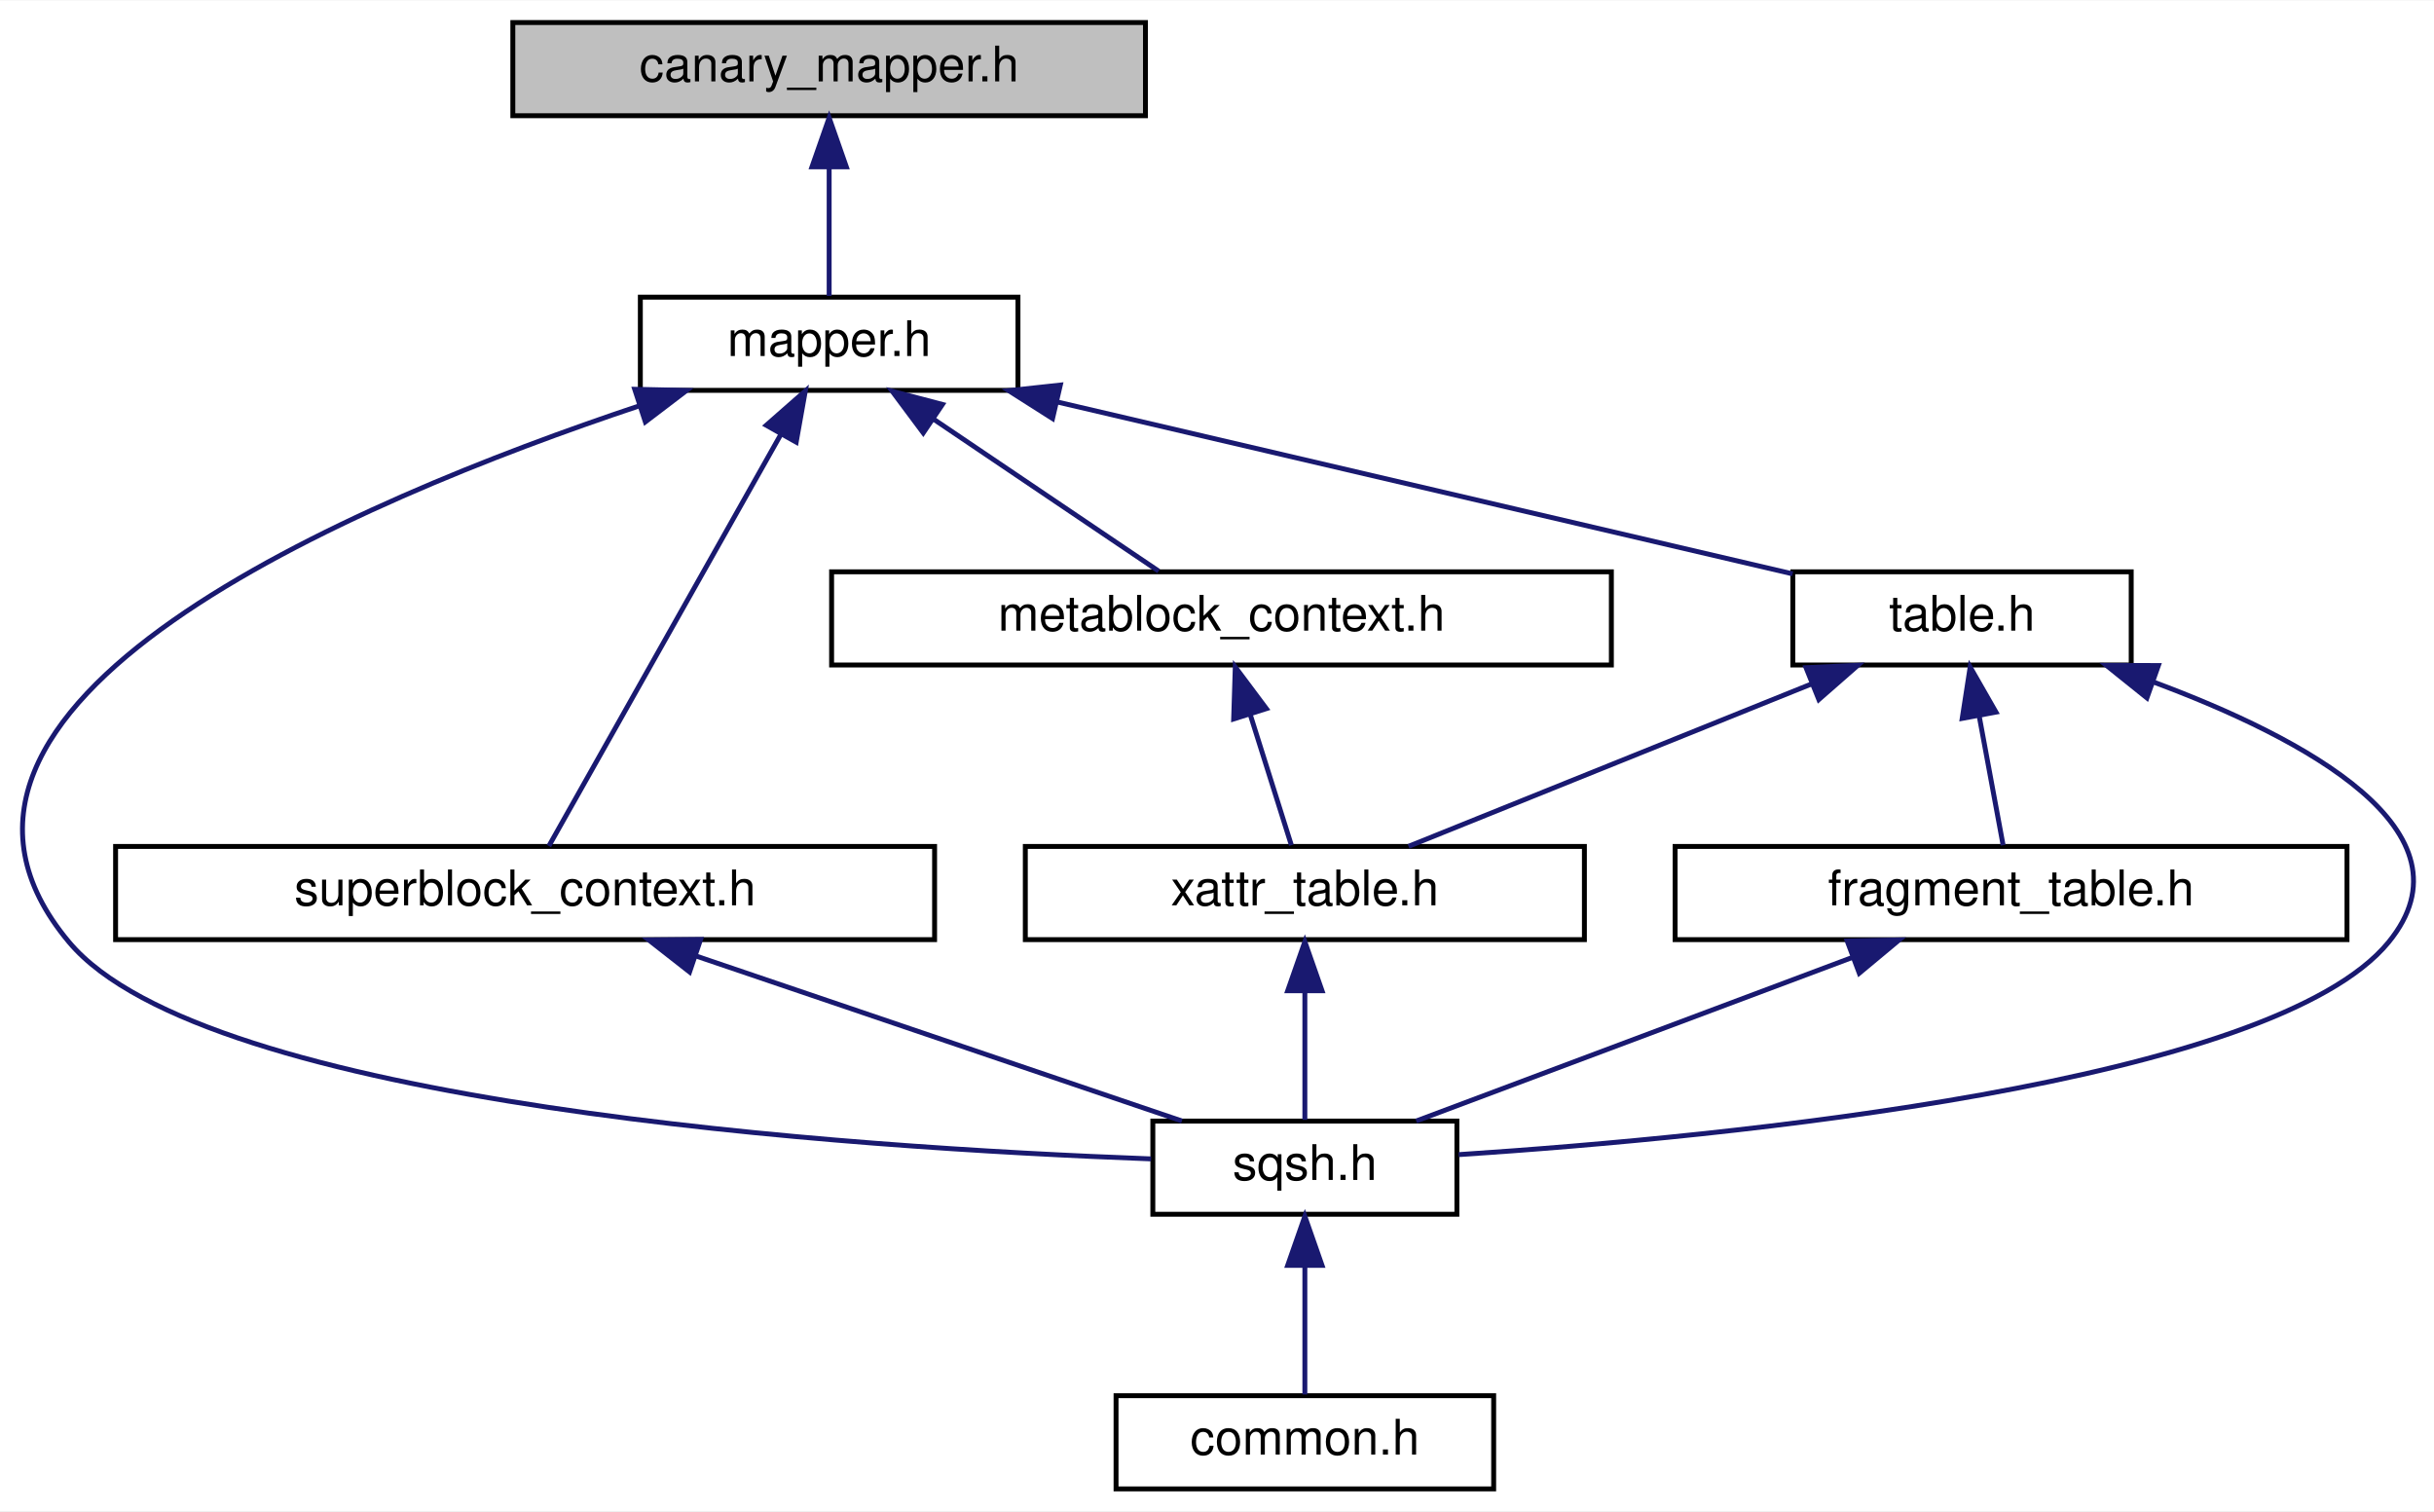
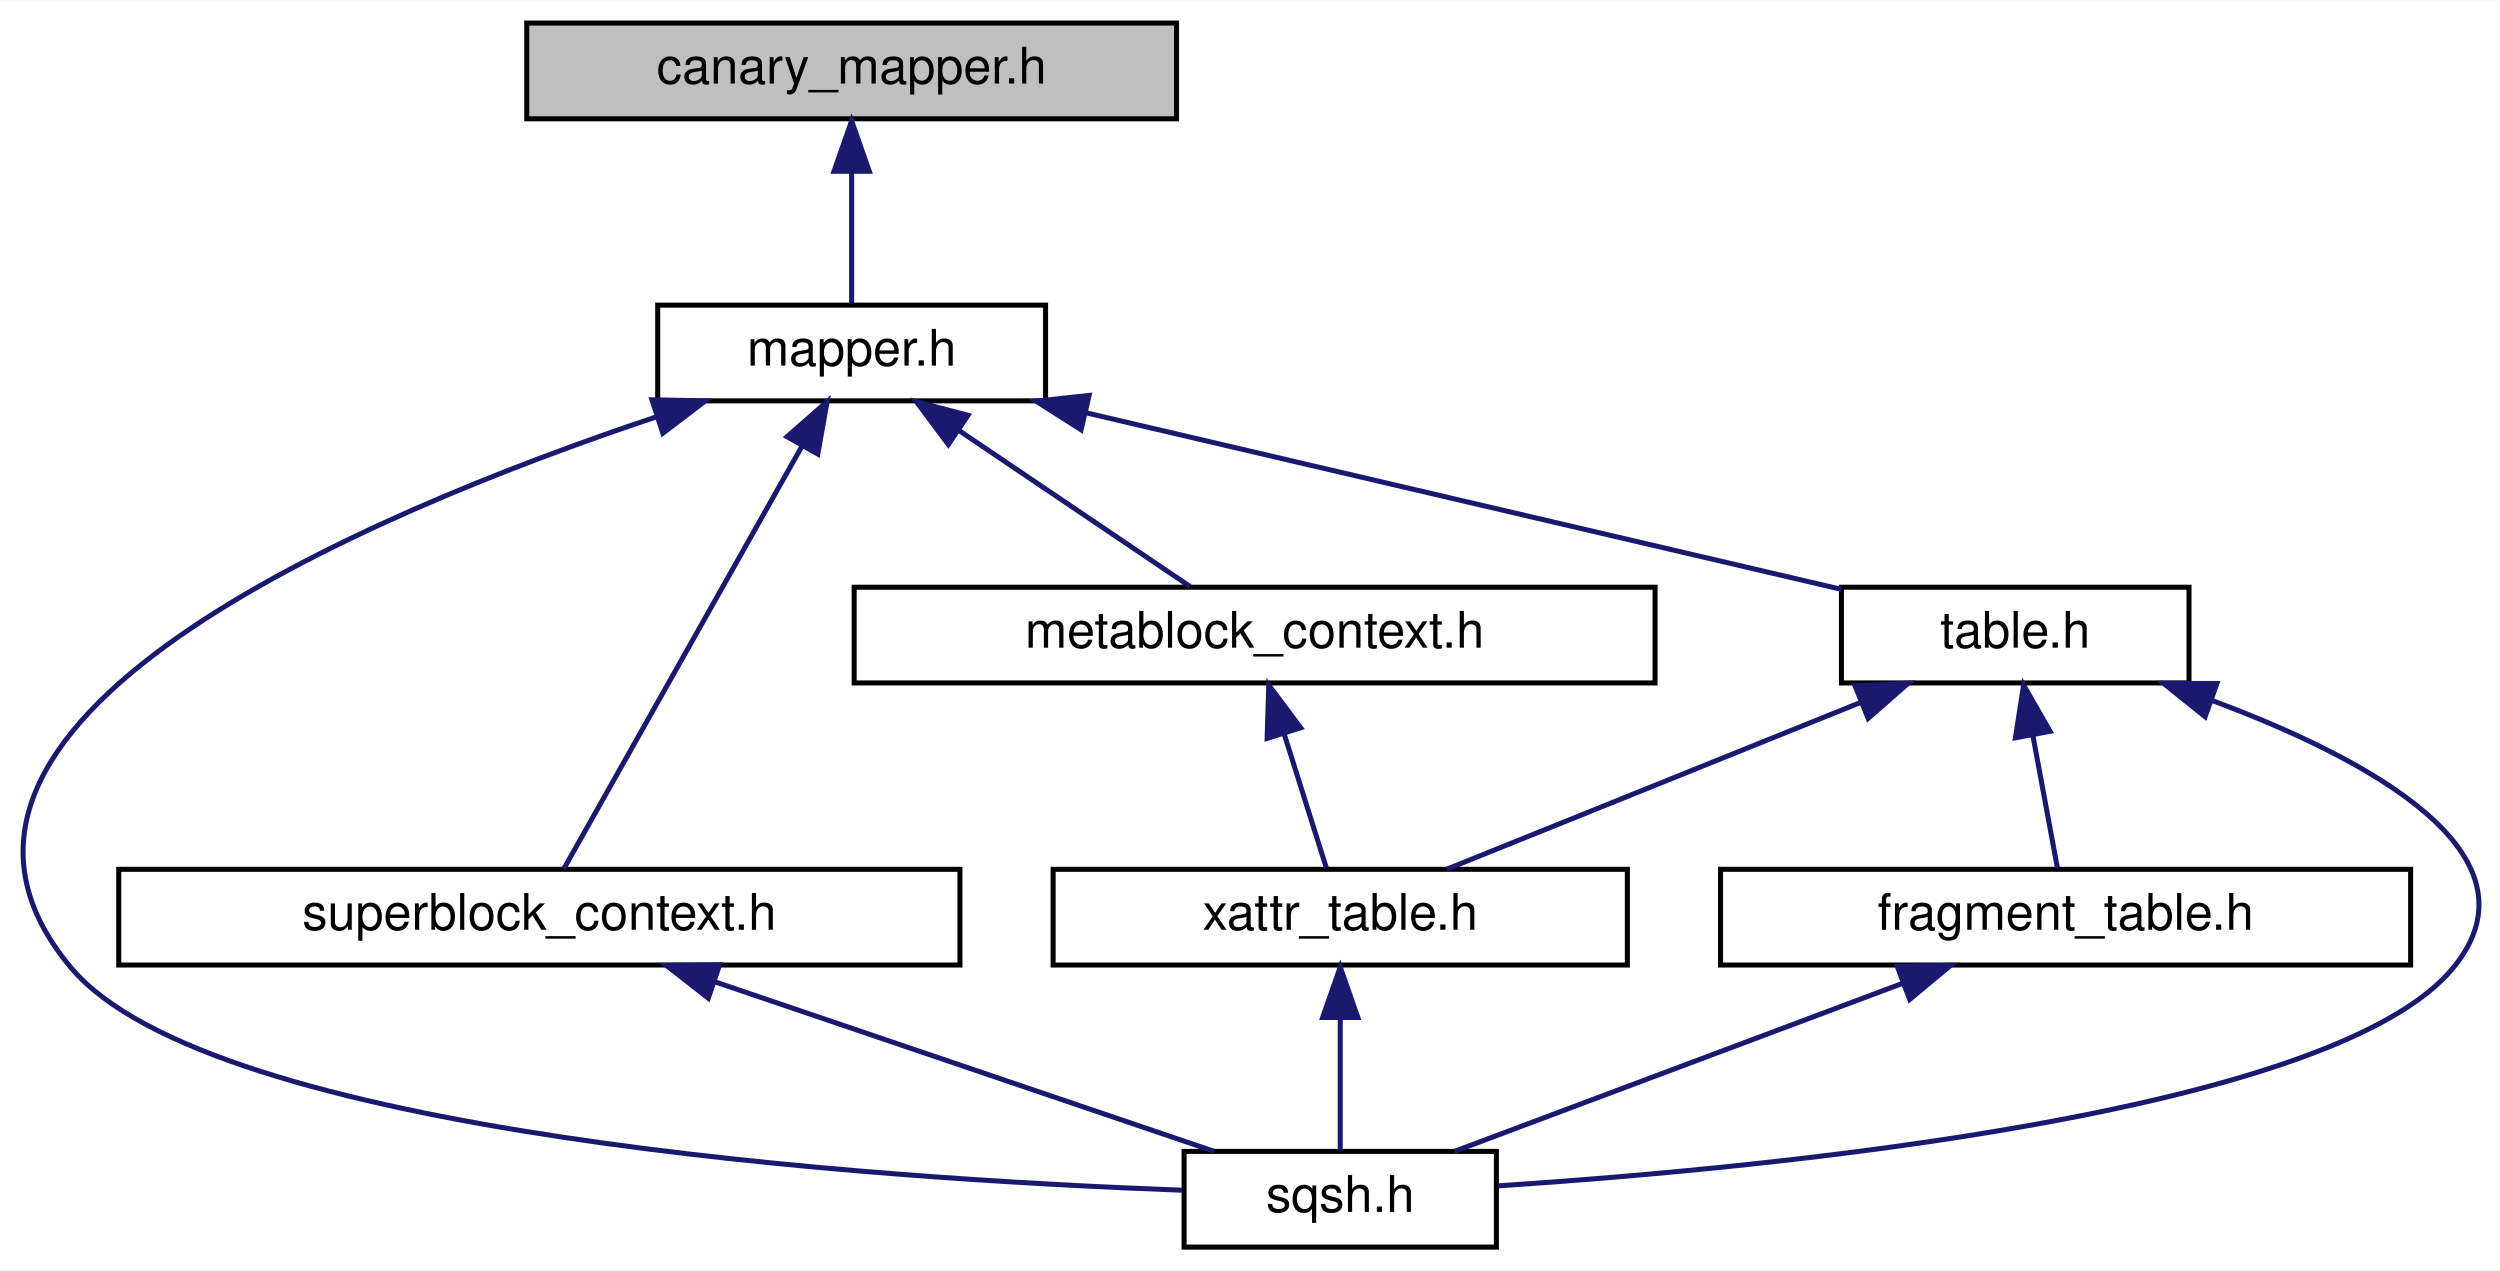
- <svg xmlns="http://www.w3.org/2000/svg" xmlns:xlink="http://www.w3.org/1999/xlink" width="496pt" height="308pt" viewBox="0.00 0.00 496.31 308.00">
-   <g id="graph0" class="graph" transform="scale(1 1) rotate(0) translate(4 304)">
-     <polygon fill="white" stroke="transparent" points="-4,4 -4,-304 492.31,-304 492.31,4 -4,4" />
+ <svg xmlns="http://www.w3.org/2000/svg" xmlns:xlink="http://www.w3.org/1999/xlink" width="496pt" height="252pt" viewBox="0.00 0.00 496.31 252.00">
+   <g id="graph0" class="graph" transform="scale(1 1) rotate(0) translate(4 248)">
+     <polygon fill="white" stroke="transparent" points="-4,4 -4,-248 492.31,-248 492.31,4 -4,4" />
    <g id="node1" class="node">
      <g id="a_node1">
        <a xlink:title=" ">
-           <polygon fill="#bfbfbf" stroke="black" points="100.57,-280.5 100.57,-299.5 229.57,-299.5 229.57,-280.5 100.57,-280.5" />
-           <text text-anchor="middle" x="165.07" y="-287.5" font-family="Helvetica,sans-Serif" font-size="10.00">canary_mapper.h</text>
+           <polygon fill="#bfbfbf" stroke="black" points="100.57,-224.5 100.57,-243.5 229.57,-243.5 229.57,-224.5 100.57,-224.5" />
+           <text text-anchor="middle" x="165.07" y="-231.5" font-family="Helvetica,sans-Serif" font-size="10.00">canary_mapper.h</text>
        </a>
      </g>
    </g>
    <g id="node2" class="node">
      <g id="a_node2">
        <a xlink:href="mapper_8h.html" target="_top" xlink:title=" ">
-           <polygon fill="white" stroke="black" points="126.57,-224.5 126.57,-243.5 203.57,-243.5 203.57,-224.5 126.57,-224.5" />
-           <text text-anchor="middle" x="165.07" y="-231.5" font-family="Helvetica,sans-Serif" font-size="10.00">mapper.h</text>
+           <polygon fill="white" stroke="black" points="126.57,-168.5 126.57,-187.5 203.57,-187.5 203.57,-168.5 126.57,-168.5" />
+           <text text-anchor="middle" x="165.07" y="-175.5" font-family="Helvetica,sans-Serif" font-size="10.00">mapper.h</text>
        </a>
      </g>
    </g>
    <g id="edge1" class="edge">
-       <path fill="none" stroke="midnightblue" d="M165.07,-269.8C165.07,-260.91 165.07,-250.78 165.07,-243.75" />
-       <polygon fill="midnightblue" stroke="midnightblue" points="161.57,-270.08 165.07,-280.08 168.57,-270.08 161.57,-270.08" />
+       <path fill="none" stroke="midnightblue" d="M165.07,-213.8C165.07,-204.91 165.07,-194.78 165.07,-187.75" />
+       <polygon fill="midnightblue" stroke="midnightblue" points="161.57,-214.08 165.07,-224.08 168.57,-214.08 161.57,-214.08" />
    </g>
    <g id="node3" class="node">
      <g id="a_node3">
        <a xlink:href="metablock__context_8h.html" target="_top" xlink:title=" ">
-           <polygon fill="white" stroke="black" points="165.57,-168.5 165.57,-187.5 324.57,-187.5 324.57,-168.5 165.57,-168.5" />
-           <text text-anchor="middle" x="245.07" y="-175.5" font-family="Helvetica,sans-Serif" font-size="10.00">metablock_context.h</text>
+           <polygon fill="white" stroke="black" points="165.57,-112.5 165.57,-131.5 324.57,-131.5 324.57,-112.5 165.57,-112.5" />
+           <text text-anchor="middle" x="245.07" y="-119.5" font-family="Helvetica,sans-Serif" font-size="10.00">metablock_context.h</text>
        </a>
      </g>
    </g>
    <g id="edge2" class="edge">
-       <path fill="none" stroke="midnightblue" d="M186.37,-218.62C200.99,-208.76 219.9,-195.99 232.25,-187.65" />
-       <polygon fill="midnightblue" stroke="midnightblue" points="184.26,-215.83 177.93,-224.32 188.17,-221.63 184.26,-215.83" />
+       <path fill="none" stroke="midnightblue" d="M186.37,-162.62C200.99,-152.76 219.9,-139.99 232.25,-131.65" />
+       <polygon fill="midnightblue" stroke="midnightblue" points="184.26,-159.83 177.93,-168.32 188.17,-165.63 184.26,-159.83" />
    </g>
    <g id="node5" class="node">
      <g id="a_node5">
        <a xlink:href="sqsh_8h.html" target="_top" xlink:title=" ">
-           <polygon fill="white" stroke="black" points="231.07,-56.5 231.07,-75.5 293.07,-75.5 293.07,-56.5 231.07,-56.5" />
-           <text text-anchor="middle" x="262.07" y="-63.5" font-family="Helvetica,sans-Serif" font-size="10.00">sqsh.h</text>
+           <polygon fill="white" stroke="black" points="231.07,-0.5 231.07,-19.5 293.07,-19.5 293.07,-0.5 231.07,-0.5" />
+           <text text-anchor="middle" x="262.07" y="-7.5" font-family="Helvetica,sans-Serif" font-size="10.00">sqsh.h</text>
+         </a>
+       </g>
+     </g>
+     <g id="edge5" class="edge">
+       <path fill="none" stroke="midnightblue" d="M126.38,-165.35C68.33,-145.96 -30.43,-104.37 10.07,-56 37.89,-22.78 169.54,-14.06 230.71,-11.79" />
+       <polygon fill="midnightblue" stroke="midnightblue" points="125.42,-168.72 136.02,-168.49 127.59,-162.07 125.42,-168.72" />
+     </g>
+     <g id="node6" class="node">
+       <g id="a_node6">
+         <a xlink:href="superblock__context_8h.html" target="_top" xlink:title=" ">
+           <polygon fill="white" stroke="black" points="19.57,-56.5 19.57,-75.5 186.57,-75.5 186.57,-56.5 19.57,-56.5" />
+           <text text-anchor="middle" x="103.07" y="-63.5" font-family="Helvetica,sans-Serif" font-size="10.00">superblock_context.h</text>
        </a>
      </g>
    </g>
    <g id="edge6" class="edge">
-       <path fill="none" stroke="midnightblue" d="M126.38,-221.35C68.33,-201.96 -30.43,-160.37 10.07,-112 37.89,-78.78 169.54,-70.06 230.71,-67.79" />
-       <polygon fill="midnightblue" stroke="midnightblue" points="125.42,-224.72 136.02,-224.49 127.59,-218.07 125.42,-224.72" />
+       <path fill="none" stroke="midnightblue" d="M155.29,-159.64C141.82,-135.74 118.08,-93.63 107.92,-75.59" />
+       <polygon fill="midnightblue" stroke="midnightblue" points="152.25,-161.38 160.21,-168.37 158.35,-157.94 152.25,-161.38" />
    </g>
    <g id="node7" class="node">
      <g id="a_node7">
-         <a xlink:href="superblock__context_8h.html" target="_top" xlink:title=" ">
-           <polygon fill="white" stroke="black" points="19.57,-112.5 19.57,-131.5 186.57,-131.5 186.57,-112.5 19.57,-112.5" />
-           <text text-anchor="middle" x="103.07" y="-119.5" font-family="Helvetica,sans-Serif" font-size="10.00">superblock_context.h</text>
+         <a xlink:href="table_8h.html" target="_top" xlink:title=" ">
+           <polygon fill="white" stroke="black" points="361.57,-112.5 361.57,-131.5 430.57,-131.5 430.57,-112.5 361.57,-112.5" />
+           <text text-anchor="middle" x="396.07" y="-119.5" font-family="Helvetica,sans-Serif" font-size="10.00">table.h</text>
        </a>
      </g>
    </g>
+     <g id="edge8" class="edge">
+       <path fill="none" stroke="midnightblue" d="M211.63,-166.12C255.96,-155.75 321.68,-140.39 361.53,-131.08" />
+       <polygon fill="midnightblue" stroke="midnightblue" points="210.62,-162.76 201.68,-168.44 212.21,-169.58 210.62,-162.76" />
+     </g>
+     <g id="node4" class="node">
+       <g id="a_node4">
+         <a xlink:href="xattr__table_8h.html" target="_top" xlink:title=" ">
+           <polygon fill="white" stroke="black" points="205.07,-56.5 205.07,-75.5 319.07,-75.5 319.07,-56.5 205.07,-56.5" />
+           <text text-anchor="middle" x="262.07" y="-63.5" font-family="Helvetica,sans-Serif" font-size="10.00">xattr_table.h</text>
+         </a>
+       </g>
+     </g>
+     <g id="edge3" class="edge">
+       <path fill="none" stroke="midnightblue" d="M250.93,-102.4C253.78,-93.36 257.06,-82.94 259.32,-75.75" />
+       <polygon fill="midnightblue" stroke="midnightblue" points="247.55,-101.49 247.88,-112.08 254.22,-103.6 247.55,-101.49" />
+     </g>
+     <g id="edge4" class="edge">
+       <path fill="none" stroke="midnightblue" d="M262.07,-45.8C262.07,-36.91 262.07,-26.78 262.07,-19.75" />
+       <polygon fill="midnightblue" stroke="midnightblue" points="258.57,-46.08 262.07,-56.08 265.57,-46.08 258.57,-46.08" />
+     </g>
    <g id="edge7" class="edge">
-       <path fill="none" stroke="midnightblue" d="M155.29,-215.64C141.82,-191.74 118.08,-149.63 107.92,-131.59" />
-       <polygon fill="midnightblue" stroke="midnightblue" points="152.25,-217.38 160.21,-224.37 158.35,-213.94 152.25,-217.38" />
+       <path fill="none" stroke="midnightblue" d="M137.9,-53.17C167.84,-43 210.3,-28.59 237,-19.52" />
+       <polygon fill="midnightblue" stroke="midnightblue" points="136.61,-49.91 128.27,-56.44 138.86,-56.54 136.61,-49.91" />
+     </g>
+     <g id="edge12" class="edge">
+       <path fill="none" stroke="midnightblue" d="M365.4,-108.64C340.25,-98.5 305.32,-84.43 283.21,-75.52" />
+       <polygon fill="midnightblue" stroke="midnightblue" points="364.26,-111.95 374.84,-112.44 366.87,-105.46 364.26,-111.95" />
+     </g>
+     <g id="edge11" class="edge">
+       <path fill="none" stroke="midnightblue" d="M434.94,-109.09C465.99,-97.57 501.5,-78.56 483.07,-56 459.48,-27.12 348.62,-16.3 293.44,-12.66" />
+       <polygon fill="midnightblue" stroke="midnightblue" points="433.77,-105.79 425.51,-112.42 436.11,-112.39 433.77,-105.79" />
    </g>
    <g id="node8" class="node">
      <g id="a_node8">
-         <a xlink:href="table_8h.html" target="_top" xlink:title=" ">
-           <polygon fill="white" stroke="black" points="361.57,-168.5 361.57,-187.5 430.57,-187.5 430.57,-168.5 361.57,-168.5" />
-           <text text-anchor="middle" x="396.07" y="-175.5" font-family="Helvetica,sans-Serif" font-size="10.00">table.h</text>
+         <a xlink:href="fragment__table_8h.html" target="_top" xlink:title=" ">
+           <polygon fill="white" stroke="black" points="337.57,-56.5 337.57,-75.5 474.57,-75.5 474.57,-56.5 337.57,-56.5" />
+           <text text-anchor="middle" x="406.07" y="-63.5" font-family="Helvetica,sans-Serif" font-size="10.00">fragment_table.h</text>
        </a>
      </g>
    </g>
    <g id="edge9" class="edge">
-       <path fill="none" stroke="midnightblue" d="M211.63,-222.12C255.96,-211.75 321.68,-196.39 361.53,-187.08" />
-       <polygon fill="midnightblue" stroke="midnightblue" points="210.62,-218.76 201.68,-224.44 212.21,-225.58 210.62,-218.76" />
-     </g>
-     <g id="node4" class="node">
-       <g id="a_node4">
-         <a xlink:href="xattr__table_8h.html" target="_top" xlink:title=" ">
-           <polygon fill="white" stroke="black" points="205.07,-112.5 205.07,-131.5 319.07,-131.5 319.07,-112.5 205.07,-112.5" />
-           <text text-anchor="middle" x="262.07" y="-119.5" font-family="Helvetica,sans-Serif" font-size="10.00">xattr_table.h</text>
-         </a>
-       </g>
-     </g>
-     <g id="edge3" class="edge">
-       <path fill="none" stroke="midnightblue" d="M250.93,-158.4C253.78,-149.36 257.06,-138.94 259.32,-131.75" />
-       <polygon fill="midnightblue" stroke="midnightblue" points="247.55,-157.49 247.88,-168.08 254.22,-159.6 247.55,-157.49" />
-     </g>
-     <g id="edge4" class="edge">
-       <path fill="none" stroke="midnightblue" d="M262.07,-101.8C262.07,-92.91 262.07,-82.78 262.07,-75.75" />
-       <polygon fill="midnightblue" stroke="midnightblue" points="258.57,-102.08 262.07,-112.08 265.57,-102.08 258.57,-102.08" />
-     </g>
-     <g id="node6" class="node">
-       <g id="a_node6">
-         <a xlink:href="bin_2common_8h.html" target="_top" xlink:title=" ">
-           <polygon fill="white" stroke="black" points="223.57,-0.5 223.57,-19.5 300.57,-19.5 300.57,-0.5 223.57,-0.5" />
-           <text text-anchor="middle" x="262.07" y="-7.5" font-family="Helvetica,sans-Serif" font-size="10.00">common.h</text>
-         </a>
-       </g>
-     </g>
-     <g id="edge5" class="edge">
-       <path fill="none" stroke="midnightblue" d="M262.07,-45.8C262.07,-36.91 262.07,-26.78 262.07,-19.75" />
-       <polygon fill="midnightblue" stroke="midnightblue" points="258.57,-46.08 262.07,-56.08 265.57,-46.08 258.57,-46.08" />
-     </g>
-     <g id="edge8" class="edge">
-       <path fill="none" stroke="midnightblue" d="M137.9,-109.17C167.84,-99 210.3,-84.59 237,-75.52" />
-       <polygon fill="midnightblue" stroke="midnightblue" points="136.61,-105.91 128.27,-112.44 138.86,-112.54 136.61,-105.91" />
-     </g>
-     <g id="edge13" class="edge">
-       <path fill="none" stroke="midnightblue" d="M365.4,-164.64C340.25,-154.5 305.32,-140.43 283.21,-131.52" />
-       <polygon fill="midnightblue" stroke="midnightblue" points="364.26,-167.95 374.84,-168.44 366.87,-161.46 364.26,-167.95" />
-     </g>
-     <g id="edge12" class="edge">
-       <path fill="none" stroke="midnightblue" d="M434.94,-165.09C465.99,-153.57 501.5,-134.56 483.07,-112 459.48,-83.12 348.62,-72.3 293.44,-68.66" />
-       <polygon fill="midnightblue" stroke="midnightblue" points="433.77,-161.79 425.51,-168.42 436.11,-168.39 433.77,-161.79" />
-     </g>
-     <g id="node9" class="node">
-       <g id="a_node9">
-         <a xlink:href="fragment__table_8h.html" target="_top" xlink:title=" ">
-           <polygon fill="white" stroke="black" points="337.57,-112.5 337.57,-131.5 474.57,-131.5 474.57,-112.5 337.57,-112.5" />
-           <text text-anchor="middle" x="406.07" y="-119.5" font-family="Helvetica,sans-Serif" font-size="10.00">fragment_table.h</text>
-         </a>
-       </g>
+       <path fill="none" stroke="midnightblue" d="M399.57,-102.1C401.23,-93.14 403.14,-82.86 404.45,-75.75" />
+       <polygon fill="midnightblue" stroke="midnightblue" points="396.11,-101.61 397.73,-112.08 402.99,-102.89 396.11,-101.61" />
    </g>
    <g id="edge10" class="edge">
-       <path fill="none" stroke="midnightblue" d="M399.57,-158.1C401.23,-149.14 403.14,-138.86 404.45,-131.75" />
-       <polygon fill="midnightblue" stroke="midnightblue" points="396.11,-157.61 397.73,-168.08 402.99,-158.89 396.11,-157.61" />
-     </g>
-     <g id="edge11" class="edge">
-       <path fill="none" stroke="midnightblue" d="M373.82,-108.91C346.75,-98.75 308.76,-84.51 284.78,-75.52" />
-       <polygon fill="midnightblue" stroke="midnightblue" points="372.66,-112.21 383.26,-112.44 375.12,-105.66 372.66,-112.21" />
+       <path fill="none" stroke="midnightblue" d="M373.82,-52.91C346.75,-42.75 308.76,-28.51 284.78,-19.52" />
+       <polygon fill="midnightblue" stroke="midnightblue" points="372.66,-56.21 383.26,-56.44 375.12,-49.66 372.66,-56.21" />
    </g>
  </g>
</svg>
